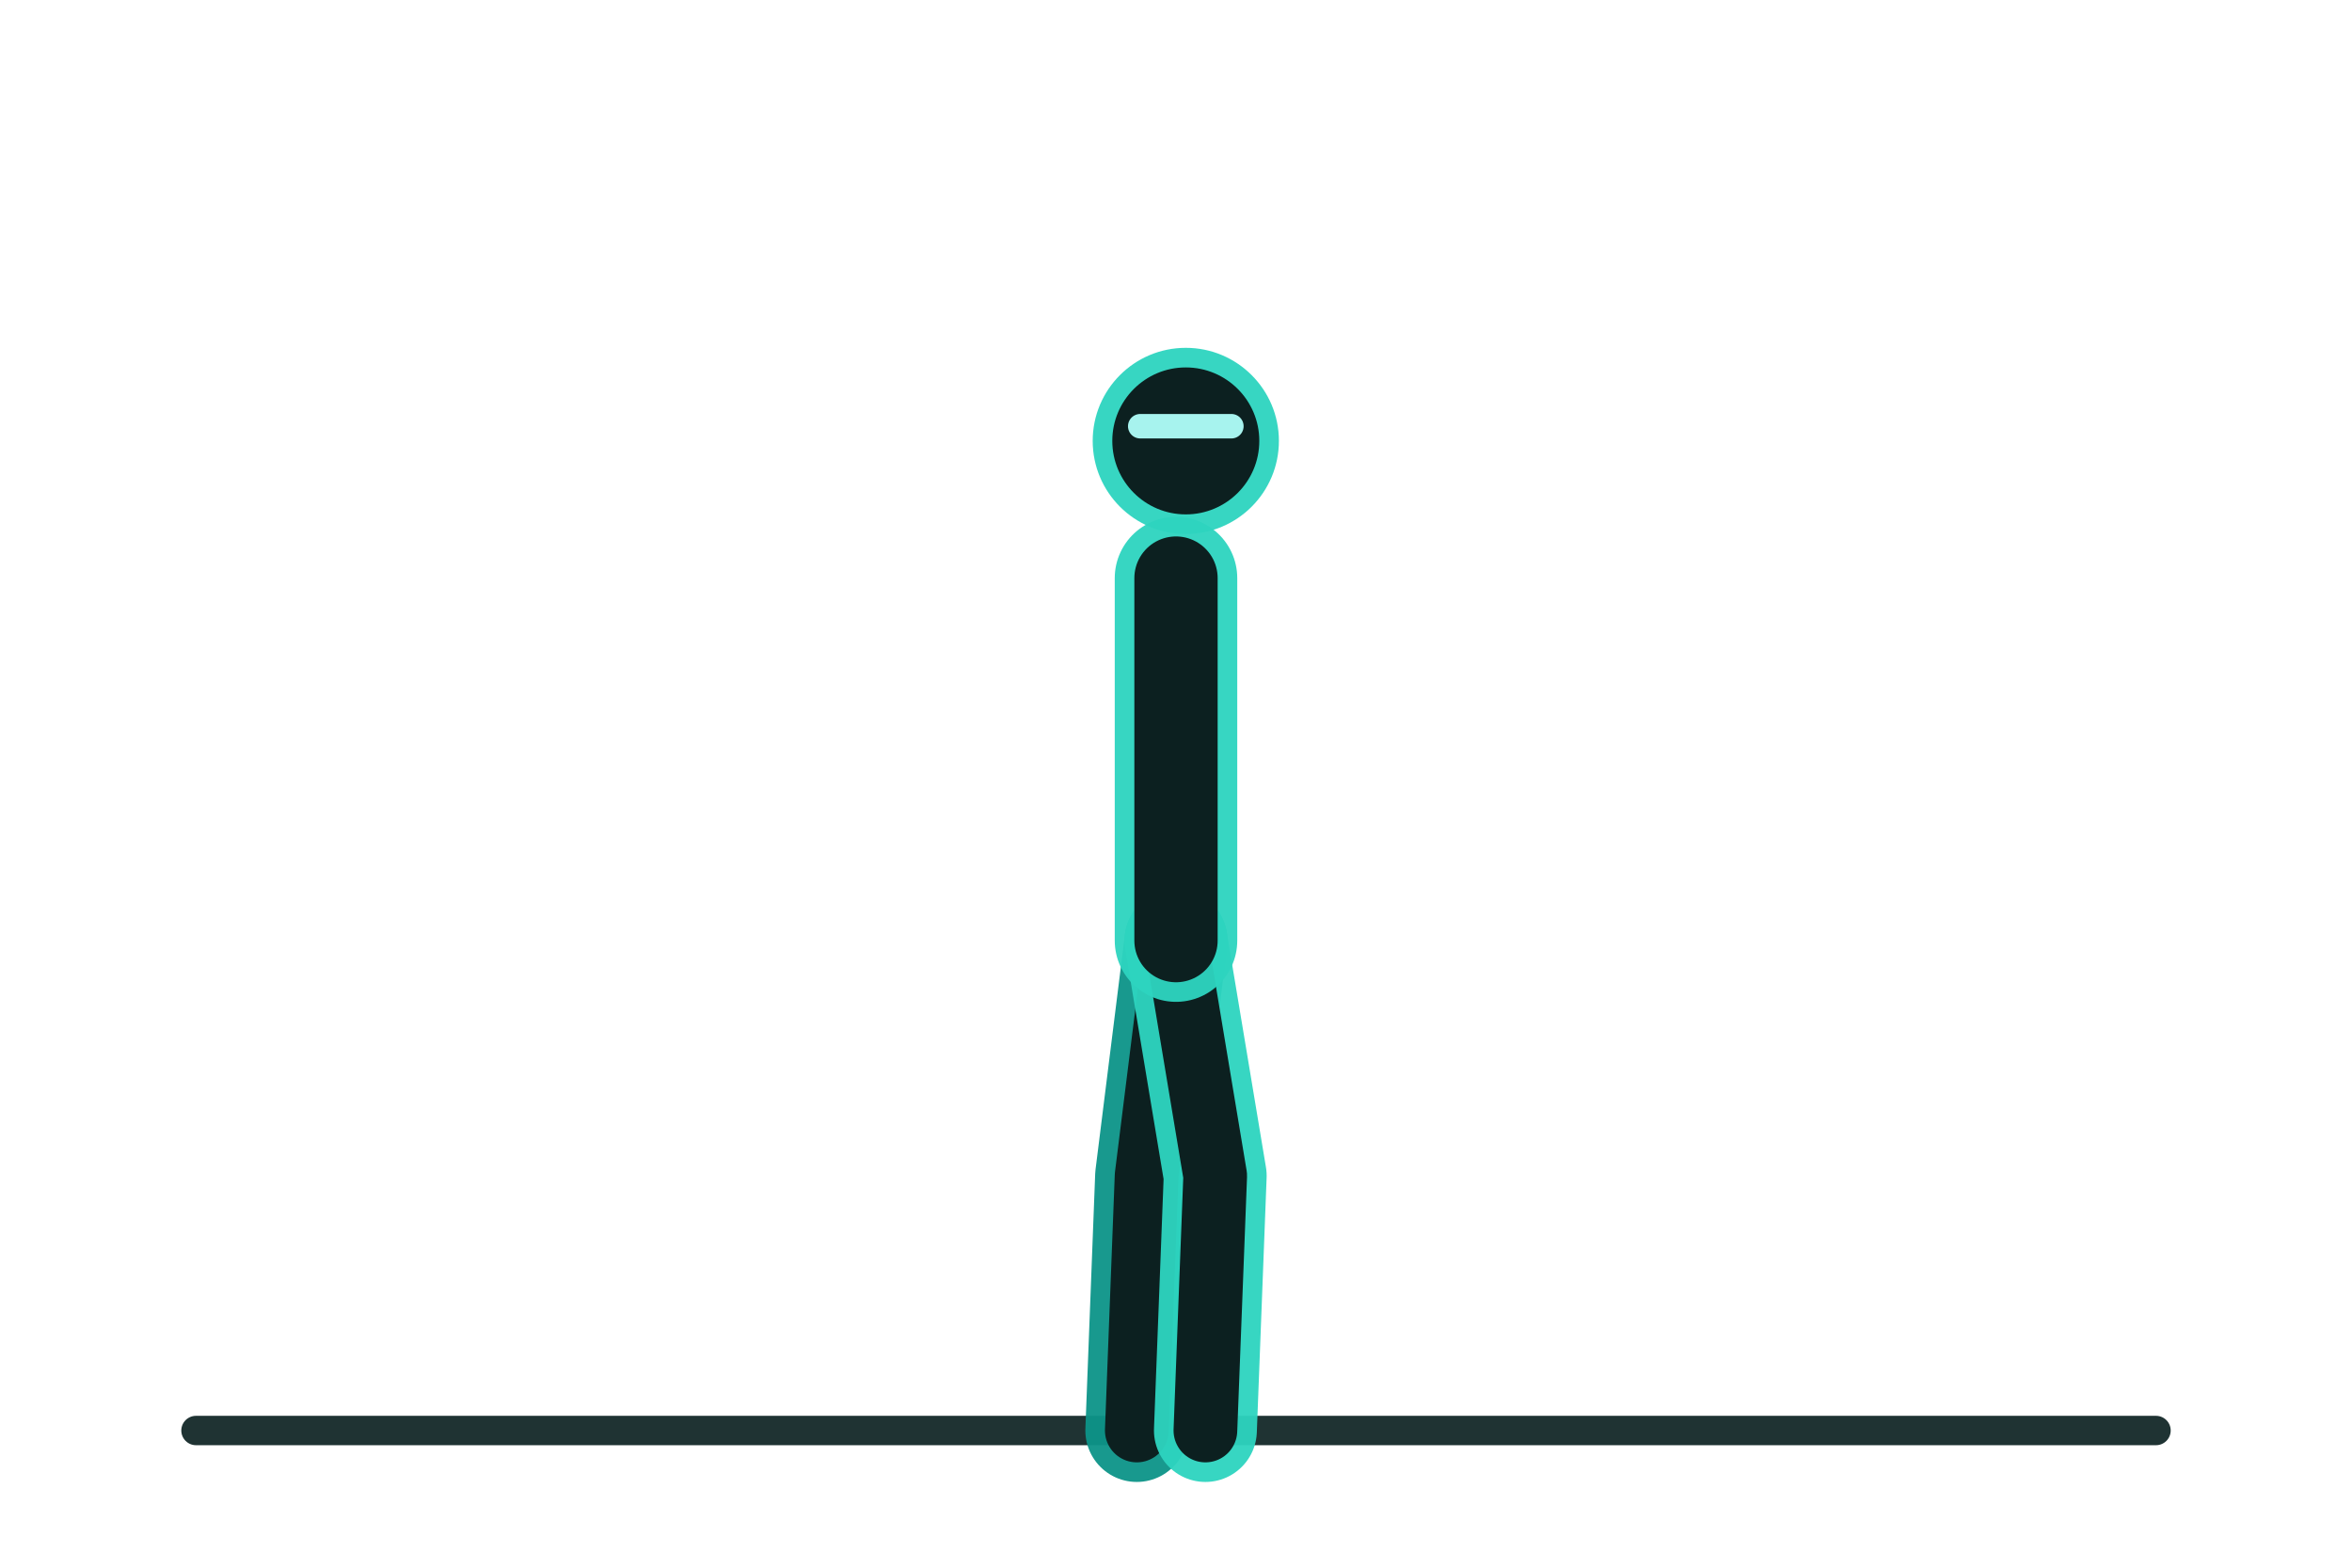
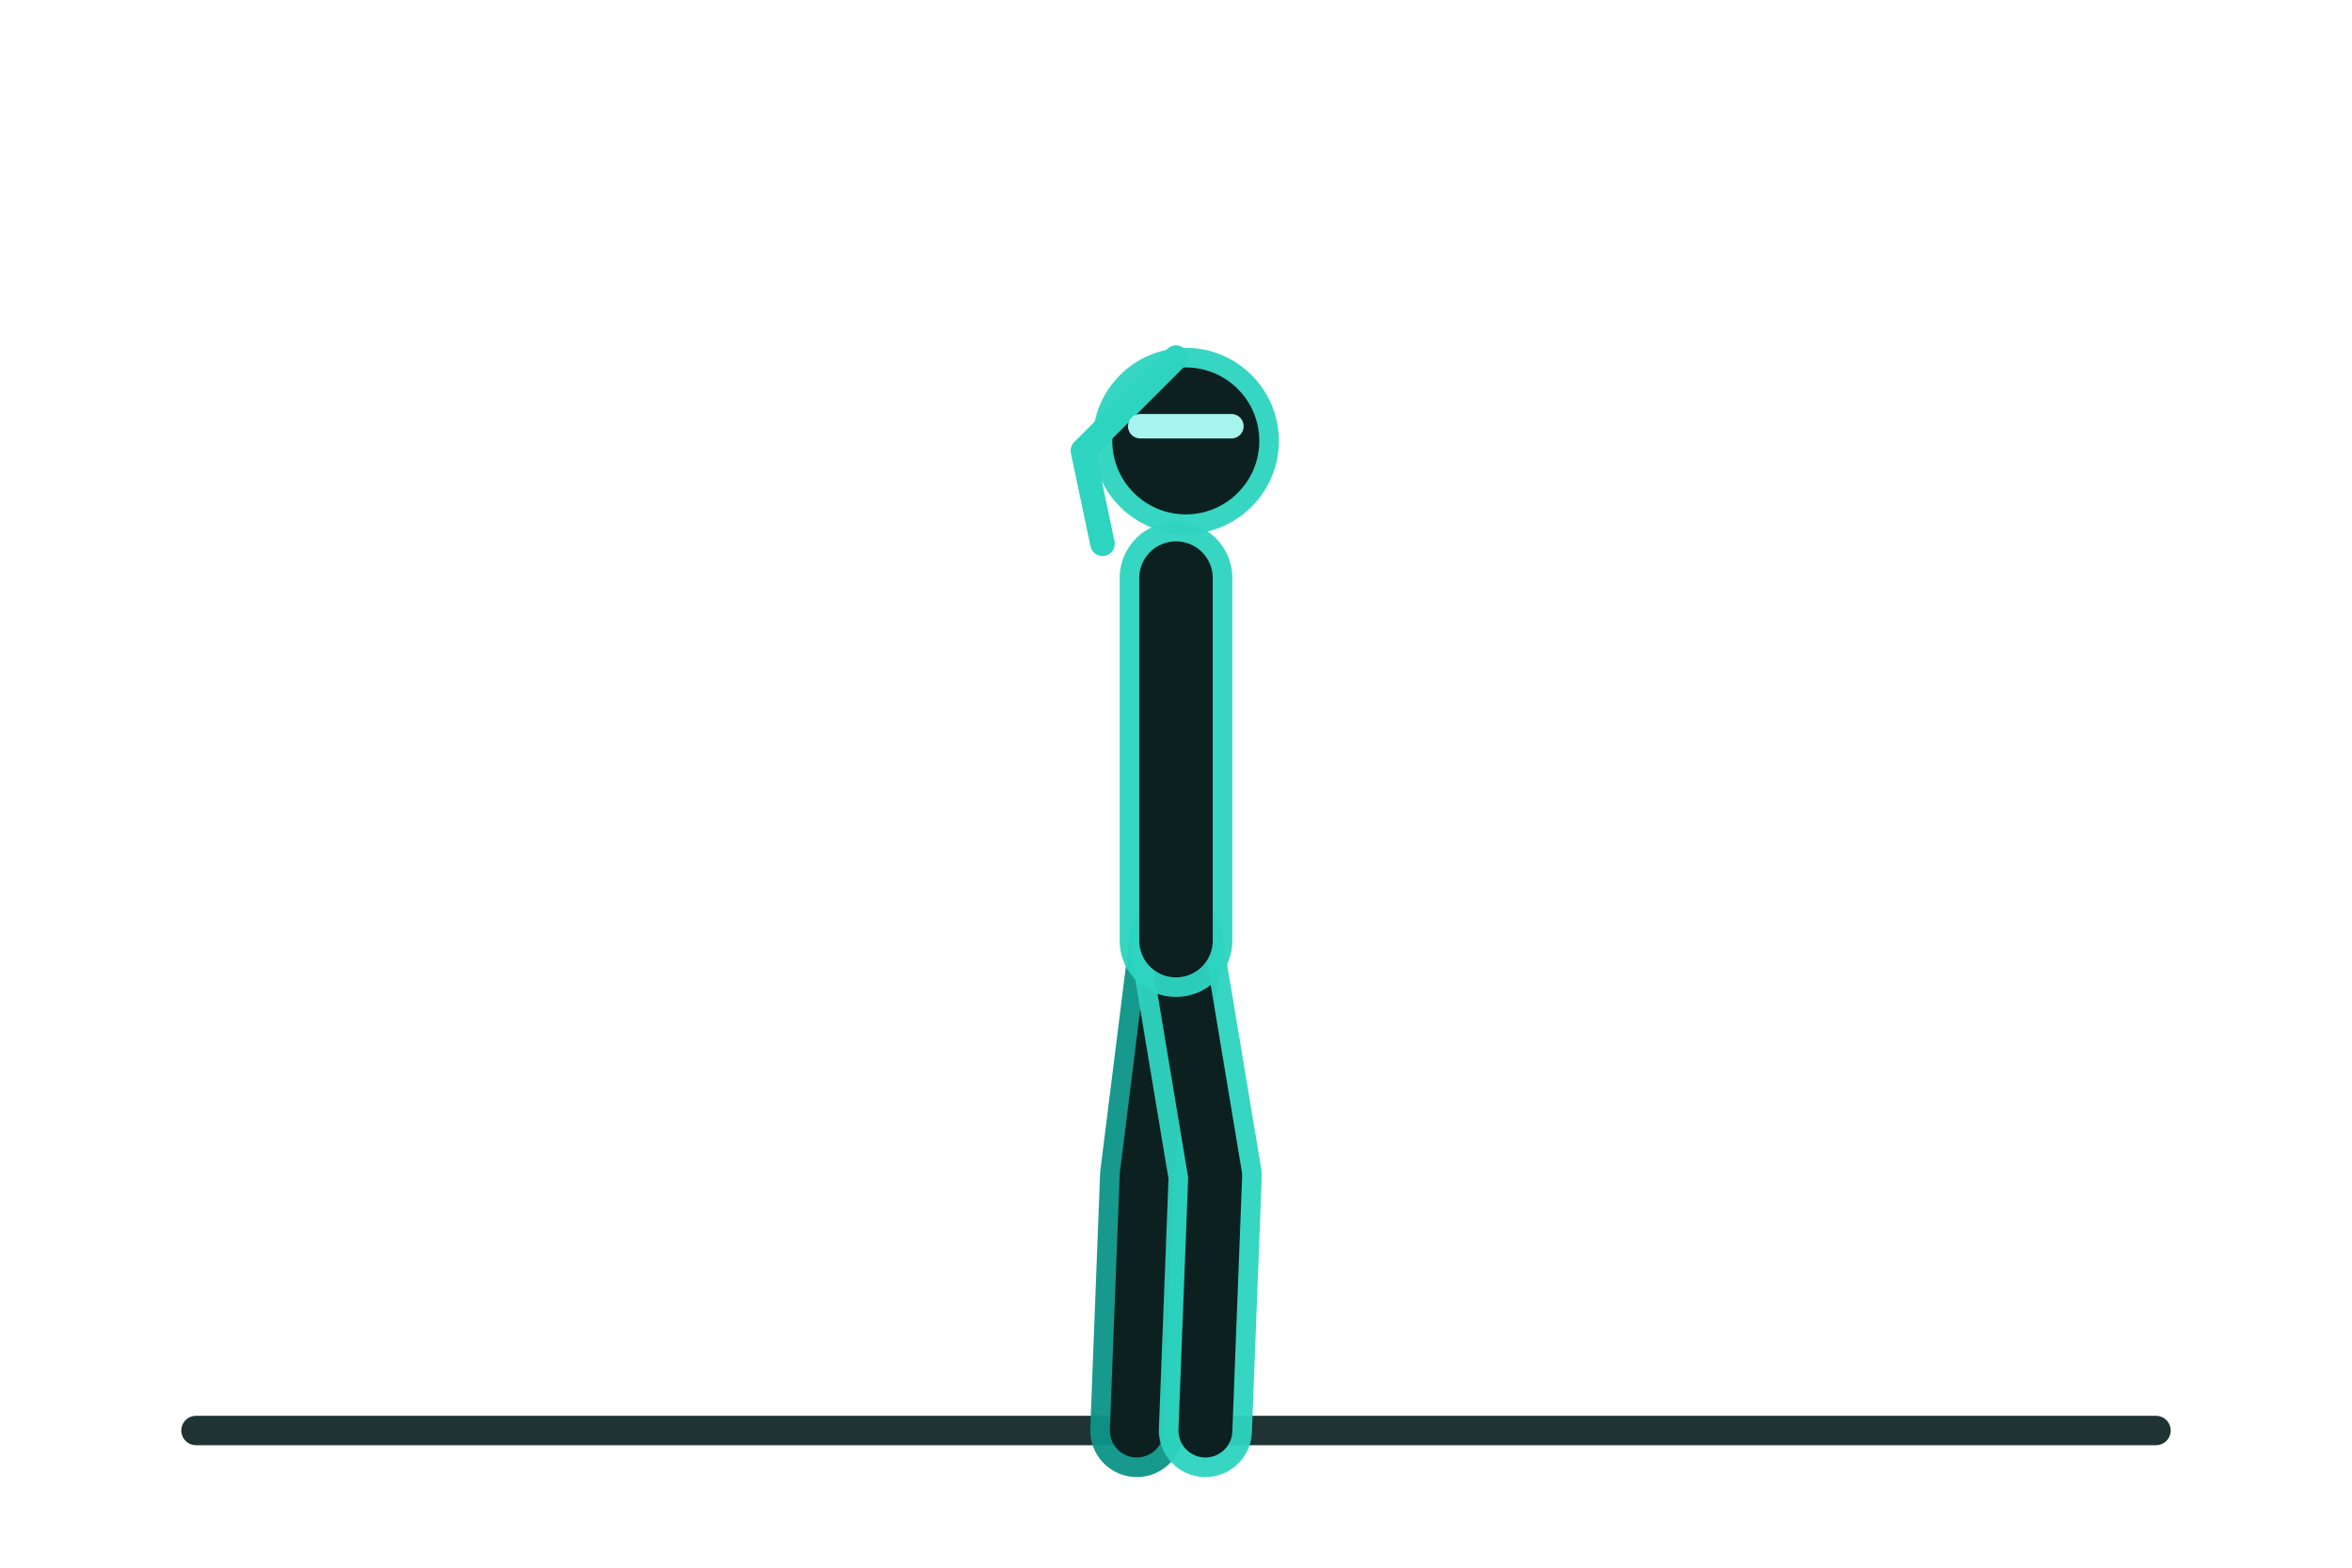
<svg xmlns="http://www.w3.org/2000/svg" viewBox="0 0 480 320">
  <style>@keyframes k0{0%{opacity:1}11.111%{opacity:0}100%{opacity:0}}.f0{opacity:0;animation:k0 2.4s steps(1,end) infinite}@keyframes k1{0%{opacity:0}11.111%{opacity:1}16.667%{opacity:0}100%{opacity:0}}.f1{opacity:0;animation:k1 2.4s steps(1,end) infinite}@keyframes k2{0%{opacity:0}16.667%{opacity:1}22.222%{opacity:0}100%{opacity:0}}.f2{opacity:0;animation:k2 2.4s steps(1,end) infinite}@keyframes k3{0%{opacity:0}22.222%{opacity:1}27.778%{opacity:0}100%{opacity:0}}.f3{opacity:0;animation:k3 2.4s steps(1,end) infinite}@keyframes k4{0%{opacity:0}27.778%{opacity:1}33.333%{opacity:0}100%{opacity:0}}.f4{opacity:0;animation:k4 2.4s steps(1,end) infinite}@keyframes k5{0%{opacity:0}33.333%{opacity:1}38.889%{opacity:0}100%{opacity:0}}.f5{opacity:0;animation:k5 2.4s steps(1,end) infinite}@keyframes k6{0%{opacity:0}38.889%{opacity:1}44.444%{opacity:0}100%{opacity:0}}.f6{opacity:0;animation:k6 2.4s steps(1,end) infinite}@keyframes k7{0%{opacity:0}44.444%{opacity:1}50.000%{opacity:0}100%{opacity:0}}.f7{opacity:0;animation:k7 2.4s steps(1,end) infinite}@keyframes k8{0%{opacity:0}50.000%{opacity:1}61.111%{opacity:0}100%{opacity:0}}.f8{opacity:0;animation:k8 2.4s steps(1,end) infinite}@keyframes k9{0%{opacity:0}61.111%{opacity:1}66.667%{opacity:0}100%{opacity:0}}.f9{opacity:0;animation:k9 2.4s steps(1,end) infinite}@keyframes k10{0%{opacity:0}66.667%{opacity:1}72.222%{opacity:0}100%{opacity:0}}.f10{opacity:0;animation:k10 2.4s steps(1,end) infinite}@keyframes k11{0%{opacity:0}72.222%{opacity:1}77.778%{opacity:0}100%{opacity:0}}.f11{opacity:0;animation:k11 2.4s steps(1,end) infinite}@keyframes k12{0%{opacity:0}77.778%{opacity:1}83.333%{opacity:0}100%{opacity:0}}.f12{opacity:0;animation:k12 2.4s steps(1,end) infinite}@keyframes k13{0%{opacity:0}83.333%{opacity:1}88.889%{opacity:0}100%{opacity:0}}.f13{opacity:0;animation:k13 2.4s steps(1,end) infinite}@keyframes k14{0%{opacity:0}88.889%{opacity:1}94.444%{opacity:0}100%{opacity:0}}.f14{opacity:0;animation:k14 2.4s steps(1,end) infinite}@keyframes k15{0%{opacity:0}94.444%{opacity:1}100%{opacity:1}}.f15{opacity:0;animation:k15 2.4s steps(1,end) infinite}</style>
  <path d="M40.0,292.0 L440.0,292.0" fill="none" stroke="#1f3333" stroke-width="6" stroke-linecap="round" stroke-linejoin="round" opacity="1.0" />
-   <path d="M240.0,192.0 L234.0,240.0 L232.0,292.0" fill="none" stroke="#0d9488" stroke-width="21" stroke-linecap="round" stroke-linejoin="round" opacity="0.95" />
-   <path d="M240.0,192.0 L234.0,240.0 L232.0,292.0" fill="none" stroke="#0c2020" stroke-width="13" stroke-linecap="round" stroke-linejoin="round" opacity="1.0" />
-   <path d="M240.0,192.0 L248.0,240.0 L246.0,292.0" fill="none" stroke="#2dd4bf" stroke-width="21" stroke-linecap="round" stroke-linejoin="round" opacity="0.95" />
-   <path d="M240.0,192.0 L248.0,240.0 L246.0,292.0" fill="none" stroke="#0c2020" stroke-width="13" stroke-linecap="round" stroke-linejoin="round" opacity="1.0" />
-   <path d="M240.0,118.0 L240.0,192.0" fill="none" stroke="#2dd4bf" stroke-width="25" stroke-linecap="round" stroke-linejoin="round" opacity="0.95" />
-   <path d="M240.0,118.0 L240.0,192.0" fill="none" stroke="#0c2020" stroke-width="17" stroke-linecap="round" stroke-linejoin="round" opacity="1.0" />
+   <path d="M240.0,192.0 L234.0,240.0 L232.0,292.0" fill="none" stroke="#0d9488" stroke-width="19" stroke-linecap="round" stroke-linejoin="round" opacity="0.95" />
+   <path d="M240.0,192.0 L234.0,240.0 L232.0,292.0" fill="none" stroke="#0c2020" stroke-width="11" stroke-linecap="round" stroke-linejoin="round" opacity="1.0" />
+   <path d="M240.0,192.0 L248.0,240.0 L246.0,292.0" fill="none" stroke="#2dd4bf" stroke-width="19" stroke-linecap="round" stroke-linejoin="round" opacity="0.95" />
+   <path d="M240.0,192.0 L248.0,240.0 L246.0,292.0" fill="none" stroke="#0c2020" stroke-width="11" stroke-linecap="round" stroke-linejoin="round" opacity="1.0" />
+   <path d="M240.0,118.0 L240.0,192.0" fill="none" stroke="#2dd4bf" stroke-width="23" stroke-linecap="round" stroke-linejoin="round" opacity="0.95" />
+   <path d="M240.0,118.0 L240.0,192.0" fill="none" stroke="#0c2020" stroke-width="15" stroke-linecap="round" stroke-linejoin="round" opacity="1.0" />
  <circle cx="242.0" cy="90.0" r="19.0" fill="#2dd4bf" stroke="none" stroke-width="0" opacity="0.95" />
  <circle cx="242.0" cy="90.0" r="15.0" fill="#0c2020" stroke="none" stroke-width="6.3" opacity="1.0" />
+   <path d="M240.0,73.0 L221.0,92.0 L225.0,111.0" fill="none" stroke="#2dd4bf" stroke-width="5" stroke-linecap="round" stroke-linejoin="round" opacity="1.0" />
  <path d="M232.7,87.0 L251.3,87.0" fill="none" stroke="#a7f3ee" stroke-width="5" stroke-linecap="round" stroke-linejoin="round" opacity="1.0" />
  <g class="f0">
-     <path d="M240.0,118.0 L243.3,122.1 L246.6,126.3 L249.9,130.4 L253.2,134.5 L256.5,138.6 L259.8,142.8 L263.1,146.9 L262.4,144.5 L260.3,139.7 L258.1,134.8 L256.0,130.0" fill="none" stroke="#f43f5e" stroke-width="21" stroke-linecap="round" stroke-linejoin="round" opacity="0.95" />
-     <path d="M240.0,118.0 L243.3,122.1 L246.6,126.3 L249.9,130.4 L253.2,134.5 L256.5,138.6 L259.8,142.8 L263.1,146.9 L262.4,144.5 L260.3,139.7 L258.1,134.8 L256.0,130.0" fill="none" stroke="#0c2020" stroke-width="13" stroke-linecap="round" stroke-linejoin="round" opacity="1.0" />
+     <path d="M240.0,118.0 L243.3,122.1 L246.6,126.3 L249.9,130.4 L253.2,134.5 L256.5,138.6 L259.8,142.8 L263.1,146.9 L262.4,144.5 L260.3,139.7 L258.1,134.8 L256.0,130.0" fill="none" stroke="#f43f5e" stroke-width="19" stroke-linecap="round" stroke-linejoin="round" opacity="0.95" />
+     <path d="M240.0,118.0 L243.3,122.1 L246.6,126.3 L249.9,130.4 L253.2,134.5 L256.5,138.6 L259.8,142.8 L263.1,146.9 L262.4,144.5 L260.3,139.7 L258.1,134.8 L256.0,130.0" fill="none" stroke="#0c2020" stroke-width="11" stroke-linecap="round" stroke-linejoin="round" opacity="1.0" />
    <path d="M250.0,132.0 L251.1,132.0 L252.2,132.0 L253.3,132.0 L254.4,132.0 L255.5,132.0 L256.5,132.0 L257.6,132.0 L258.7,132.0 L259.8,132.0 L260.9,132.0 L262.0,132.0" fill="none" stroke="#fbbf24" stroke-width="5" stroke-linecap="round" stroke-linejoin="round" opacity="1.0" />
    <circle cx="256.0" cy="143.0" r="9.0" fill="#fbbf24" stroke="none" stroke-width="6.3" opacity="1.0" />
  </g>
  <g class="f1">
-     <path d="M240.0,118.0 L243.3,121.7 L246.6,125.3 L249.9,129.0 L253.2,132.7 L256.4,136.4 L259.7,140.0 L262.9,143.7 L262.3,141.1 L260.2,136.2 L258.2,131.2 L256.2,126.3" fill="none" stroke="#f43f5e" stroke-width="21" stroke-linecap="round" stroke-linejoin="round" opacity="0.95" />
-     <path d="M240.0,118.0 L243.3,121.7 L246.6,125.3 L249.9,129.0 L253.2,132.7 L256.4,136.4 L259.7,140.0 L262.9,143.7 L262.3,141.1 L260.2,136.2 L258.2,131.2 L256.2,126.3" fill="none" stroke="#0c2020" stroke-width="13" stroke-linecap="round" stroke-linejoin="round" opacity="1.0" />
+     <path d="M240.0,118.0 L243.3,121.7 L246.6,125.3 L249.9,129.0 L253.2,132.7 L256.4,136.4 L259.7,140.0 L262.9,143.7 L262.3,141.1 L260.2,136.2 L258.2,131.2 L256.2,126.3" fill="none" stroke="#f43f5e" stroke-width="19" stroke-linecap="round" stroke-linejoin="round" opacity="0.95" />
+     <path d="M240.0,118.0 L243.3,121.7 L246.6,125.3 L249.9,129.0 L253.2,132.7 L256.4,136.4 L259.7,140.0 L262.9,143.7 L262.3,141.1 L260.2,136.2 L258.2,131.2 L256.2,126.3" fill="none" stroke="#0c2020" stroke-width="11" stroke-linecap="round" stroke-linejoin="round" opacity="1.0" />
    <path d="M250.2,128.3 L251.3,128.3 L252.4,128.3 L253.4,128.3 L254.5,128.3 L255.6,128.3 L256.7,128.3 L257.8,128.3 L258.9,128.3 L260.0,128.3 L261.1,128.3 L262.2,128.3" fill="none" stroke="#fbbf24" stroke-width="5" stroke-linecap="round" stroke-linejoin="round" opacity="1.0" />
    <circle cx="256.2" cy="139.3" r="9.0" fill="#fbbf24" stroke="none" stroke-width="6.3" opacity="1.0" />
  </g>
  <g class="f2">
-     <path d="M240.0,118.0 L243.3,120.5 L246.5,123.0 L249.8,125.4 L253.0,127.9 L256.3,130.4 L259.5,132.9 L262.4,135.2 L261.9,132.1 L260.1,126.9 L258.4,121.7 L256.6,116.6" fill="none" stroke="#f43f5e" stroke-width="21" stroke-linecap="round" stroke-linejoin="round" opacity="0.95" />
-     <path d="M240.0,118.0 L243.3,120.5 L246.5,123.0 L249.8,125.4 L253.0,127.9 L256.3,130.4 L259.5,132.9 L262.4,135.2 L261.9,132.1 L260.1,126.9 L258.4,121.7 L256.6,116.6" fill="none" stroke="#0c2020" stroke-width="13" stroke-linecap="round" stroke-linejoin="round" opacity="1.0" />
+     <path d="M240.0,118.0 L243.3,120.5 L246.5,123.0 L249.8,125.4 L253.0,127.9 L256.3,130.4 L259.5,132.9 L262.4,135.2 L261.9,132.1 L260.1,126.9 L258.4,121.7 L256.6,116.6" fill="none" stroke="#f43f5e" stroke-width="19" stroke-linecap="round" stroke-linejoin="round" opacity="0.95" />
+     <path d="M240.0,118.0 L243.3,120.5 L246.5,123.0 L249.8,125.4 L253.0,127.9 L256.3,130.4 L259.5,132.9 L262.4,135.2 L261.9,132.1 L260.1,126.9 L258.4,121.7 L256.6,116.6" fill="none" stroke="#0c2020" stroke-width="11" stroke-linecap="round" stroke-linejoin="round" opacity="1.0" />
    <path d="M250.6,118.6 L251.7,118.6 L252.8,118.6 L253.9,118.6 L255.0,118.6 L256.1,118.6 L257.2,118.6 L258.3,118.6 L259.4,118.6 L260.4,118.6 L261.5,118.6 L262.6,118.6" fill="none" stroke="#fbbf24" stroke-width="5" stroke-linecap="round" stroke-linejoin="round" opacity="1.0" />
    <circle cx="256.6" cy="129.6" r="9.0" fill="#fbbf24" stroke="none" stroke-width="6.3" opacity="1.0" />
  </g>
  <g class="f3">
-     <path d="M240.0,118.0 L243.2,118.8 L246.4,119.6 L249.7,120.4 L252.9,121.2 L256.1,121.9 L259.2,122.7 L261.6,123.3 L261.3,119.4 L260.0,113.9 L258.6,108.3 L257.3,102.8" fill="none" stroke="#f43f5e" stroke-width="21" stroke-linecap="round" stroke-linejoin="round" opacity="0.95" />
-     <path d="M240.0,118.0 L243.2,118.8 L246.4,119.6 L249.7,120.4 L252.9,121.2 L256.1,121.9 L259.2,122.7 L261.6,123.3 L261.3,119.4 L260.0,113.9 L258.6,108.3 L257.3,102.8" fill="none" stroke="#0c2020" stroke-width="13" stroke-linecap="round" stroke-linejoin="round" opacity="1.0" />
+     <path d="M240.0,118.0 L243.2,118.8 L246.4,119.6 L249.7,120.4 L252.9,121.2 L256.1,121.9 L259.2,122.7 L261.6,123.3 L261.3,119.4 L260.0,113.9 L258.6,108.3 L257.3,102.8" fill="none" stroke="#f43f5e" stroke-width="19" stroke-linecap="round" stroke-linejoin="round" opacity="0.95" />
+     <path d="M240.0,118.0 L243.2,118.8 L246.4,119.6 L249.7,120.4 L252.9,121.2 L256.1,121.9 L259.2,122.7 L261.6,123.3 L261.3,119.4 L260.0,113.9 L258.6,108.3 L257.3,102.8" fill="none" stroke="#0c2020" stroke-width="11" stroke-linecap="round" stroke-linejoin="round" opacity="1.0" />
    <path d="M251.3,104.8 L252.4,104.8 L253.4,104.8 L254.5,104.8 L255.6,104.8 L256.7,104.8 L257.8,104.8 L258.9,104.8 L260.0,104.8 L261.1,104.8 L262.2,104.8 L263.3,104.8" fill="none" stroke="#fbbf24" stroke-width="5" stroke-linecap="round" stroke-linejoin="round" opacity="1.0" />
    <circle cx="257.3" cy="115.8" r="9.0" fill="#fbbf24" stroke="none" stroke-width="6.3" opacity="1.0" />
  </g>
  <g class="f4">
-     <path d="M240.0,118.0 L243.2,116.9 L246.3,115.7 L249.5,114.6 L252.7,113.4 L255.8,112.3 L258.9,111.1 L260.8,109.6 L260.6,104.9 L259.8,98.9 L258.9,93.0 L258.0,87.0" fill="none" stroke="#f43f5e" stroke-width="21" stroke-linecap="round" stroke-linejoin="round" opacity="0.95" />
-     <path d="M240.0,118.0 L243.2,116.9 L246.3,115.7 L249.5,114.6 L252.7,113.4 L255.8,112.3 L258.9,111.1 L260.8,109.6 L260.6,104.9 L259.8,98.9 L258.9,93.0 L258.0,87.0" fill="none" stroke="#0c2020" stroke-width="13" stroke-linecap="round" stroke-linejoin="round" opacity="1.0" />
+     <path d="M240.0,118.0 L243.2,116.9 L246.3,115.7 L249.5,114.6 L252.7,113.4 L255.8,112.3 L258.9,111.1 L260.8,109.6 L260.6,104.9 L259.8,98.9 L258.9,93.0 L258.0,87.0" fill="none" stroke="#f43f5e" stroke-width="19" stroke-linecap="round" stroke-linejoin="round" opacity="0.95" />
+     <path d="M240.0,118.0 L243.2,116.9 L246.3,115.7 L249.5,114.6 L252.7,113.4 L255.8,112.3 L258.9,111.1 L260.8,109.6 L260.6,104.9 L259.8,98.9 L258.9,93.0 L258.0,87.0" fill="none" stroke="#0c2020" stroke-width="11" stroke-linecap="round" stroke-linejoin="round" opacity="1.0" />
    <path d="M252.0,89.0 L253.1,89.0 L254.2,89.0 L255.3,89.0 L256.4,89.0 L257.5,89.0 L258.5,89.0 L259.6,89.0 L260.7,89.0 L261.8,89.0 L262.9,89.0 L264.0,89.0" fill="none" stroke="#fbbf24" stroke-width="5" stroke-linecap="round" stroke-linejoin="round" opacity="1.0" />
    <circle cx="258.0" cy="100.0" r="9.0" fill="#fbbf24" stroke="none" stroke-width="6.3" opacity="1.0" />
  </g>
  <g class="f5">
-     <path d="M240.0,118.0 L243.1,114.9 L246.2,111.8 L249.4,108.8 L252.5,105.7 L255.6,102.6 L258.6,99.5 L259.9,95.9 L260.0,90.3 L259.6,84.0 L259.1,77.6 L258.7,71.2" fill="none" stroke="#f43f5e" stroke-width="21" stroke-linecap="round" stroke-linejoin="round" opacity="0.95" />
-     <path d="M240.0,118.0 L243.1,114.9 L246.2,111.8 L249.4,108.8 L252.5,105.7 L255.6,102.6 L258.6,99.5 L259.9,95.9 L260.0,90.3 L259.6,84.0 L259.1,77.6 L258.7,71.2" fill="none" stroke="#0c2020" stroke-width="13" stroke-linecap="round" stroke-linejoin="round" opacity="1.0" />
+     <path d="M240.0,118.0 L243.1,114.9 L246.2,111.8 L249.4,108.8 L252.5,105.7 L255.6,102.6 L258.6,99.5 L259.9,95.9 L260.0,90.3 L259.6,84.0 L259.1,77.6 L258.7,71.2" fill="none" stroke="#f43f5e" stroke-width="19" stroke-linecap="round" stroke-linejoin="round" opacity="0.95" />
+     <path d="M240.0,118.0 L243.1,114.9 L246.2,111.8 L249.4,108.8 L252.5,105.7 L255.6,102.6 L258.6,99.5 L259.9,95.9 L260.0,90.3 L259.6,84.0 L259.1,77.6 L258.7,71.2" fill="none" stroke="#0c2020" stroke-width="11" stroke-linecap="round" stroke-linejoin="round" opacity="1.0" />
    <path d="M252.7,73.2 L253.8,73.2 L254.9,73.2 L256.0,73.2 L257.1,73.2 L258.2,73.2 L259.3,73.2 L260.4,73.2 L261.5,73.2 L262.6,73.2 L263.6,73.2 L264.7,73.2" fill="none" stroke="#fbbf24" stroke-width="5" stroke-linecap="round" stroke-linejoin="round" opacity="1.0" />
    <circle cx="258.7" cy="84.2" r="9.0" fill="#fbbf24" stroke="none" stroke-width="6.3" opacity="1.0" />
  </g>
  <g class="f6">
-     <path d="M240.0,118.0 L243.1,113.2 L246.2,108.5 L249.2,103.7 L252.3,98.9 L255.4,94.2 L258.3,89.3 L259.2,84.0 L259.4,77.6 L259.4,70.9 L259.4,64.2 L259.4,57.4" fill="none" stroke="#f43f5e" stroke-width="21" stroke-linecap="round" stroke-linejoin="round" opacity="0.95" />
-     <path d="M240.0,118.0 L243.1,113.2 L246.2,108.5 L249.2,103.7 L252.3,98.9 L255.4,94.2 L258.3,89.3 L259.2,84.0 L259.4,77.6 L259.4,70.9 L259.4,64.2 L259.4,57.4" fill="none" stroke="#0c2020" stroke-width="13" stroke-linecap="round" stroke-linejoin="round" opacity="1.0" />
+     <path d="M240.0,118.0 L243.1,113.2 L246.2,108.5 L249.2,103.7 L252.3,98.9 L255.4,94.2 L258.3,89.3 L259.2,84.0 L259.4,77.6 L259.4,70.9 L259.4,64.2 L259.4,57.4" fill="none" stroke="#f43f5e" stroke-width="19" stroke-linecap="round" stroke-linejoin="round" opacity="0.95" />
+     <path d="M240.0,118.0 L243.1,113.2 L246.2,108.5 L249.2,103.7 L252.3,98.9 L255.4,94.2 L258.3,89.3 L259.2,84.0 L259.4,77.6 L259.4,70.9 L259.4,64.2 L259.4,57.4" fill="none" stroke="#0c2020" stroke-width="11" stroke-linecap="round" stroke-linejoin="round" opacity="1.0" />
    <path d="M253.4,59.4 L254.5,59.4 L255.6,59.4 L256.6,59.4 L257.7,59.4 L258.8,59.4 L259.9,59.4 L261.0,59.4 L262.1,59.4 L263.2,59.4 L264.3,59.4 L265.4,59.4" fill="none" stroke="#fbbf24" stroke-width="5" stroke-linecap="round" stroke-linejoin="round" opacity="1.0" />
    <circle cx="259.4" cy="70.4" r="9.0" fill="#fbbf24" stroke="none" stroke-width="6.3" opacity="1.0" />
  </g>
  <g class="f7">
-     <path d="M240.0,118.0 L243.1,112.0 L246.1,106.1 L249.2,100.1 L252.2,94.1 L255.3,88.2 L258.1,82.2 L258.6,75.6 L259.0,68.7 L259.3,61.7 L259.5,54.7 L259.8,47.7" fill="none" stroke="#f43f5e" stroke-width="21" stroke-linecap="round" stroke-linejoin="round" opacity="0.95" />
-     <path d="M240.0,118.0 L243.1,112.0 L246.1,106.1 L249.2,100.1 L252.2,94.1 L255.3,88.2 L258.1,82.2 L258.6,75.6 L259.0,68.7 L259.3,61.7 L259.5,54.7 L259.8,47.7" fill="none" stroke="#0c2020" stroke-width="13" stroke-linecap="round" stroke-linejoin="round" opacity="1.0" />
+     <path d="M240.0,118.0 L243.1,112.0 L246.1,106.1 L249.2,100.1 L252.2,94.1 L255.3,88.2 L258.1,82.2 L258.6,75.6 L259.0,68.7 L259.3,61.7 L259.5,54.7 L259.8,47.7" fill="none" stroke="#f43f5e" stroke-width="19" stroke-linecap="round" stroke-linejoin="round" opacity="0.95" />
+     <path d="M240.0,118.0 L243.1,112.0 L246.1,106.1 L249.2,100.1 L252.2,94.1 L255.3,88.2 L258.1,82.2 L258.6,75.6 L259.0,68.7 L259.3,61.7 L259.5,54.7 L259.8,47.7" fill="none" stroke="#0c2020" stroke-width="11" stroke-linecap="round" stroke-linejoin="round" opacity="1.0" />
    <path d="M253.8,49.7 L254.9,49.7 L256.0,49.7 L257.1,49.7 L258.2,49.7 L259.3,49.7 L260.4,49.7 L261.5,49.7 L262.6,49.7 L263.6,49.7 L264.7,49.7 L265.8,49.7" fill="none" stroke="#fbbf24" stroke-width="5" stroke-linecap="round" stroke-linejoin="round" opacity="1.0" />
    <circle cx="259.8" cy="60.7" r="9.0" fill="#fbbf24" stroke="none" stroke-width="6.3" opacity="1.0" />
  </g>
  <g class="f8">
-     <path d="M240.0,118.0 L243.0,111.6 L246.1,105.2 L249.1,98.7 L252.2,92.3 L255.2,85.9 L258.0,79.4 L258.4,72.4 L258.8,65.3 L259.2,58.2 L259.6,51.1 L260.0,44.0" fill="none" stroke="#f43f5e" stroke-width="21" stroke-linecap="round" stroke-linejoin="round" opacity="0.95" />
-     <path d="M240.0,118.0 L243.0,111.6 L246.1,105.2 L249.1,98.7 L252.2,92.3 L255.2,85.9 L258.0,79.4 L258.4,72.4 L258.8,65.3 L259.2,58.2 L259.6,51.1 L260.0,44.0" fill="none" stroke="#0c2020" stroke-width="13" stroke-linecap="round" stroke-linejoin="round" opacity="1.0" />
+     <path d="M240.0,118.0 L243.0,111.6 L246.1,105.2 L249.1,98.7 L252.2,92.3 L255.2,85.9 L258.0,79.4 L258.4,72.4 L258.8,65.3 L259.2,58.2 L259.6,51.1 L260.0,44.0" fill="none" stroke="#f43f5e" stroke-width="19" stroke-linecap="round" stroke-linejoin="round" opacity="0.95" />
+     <path d="M240.0,118.0 L243.0,111.6 L246.1,105.2 L249.1,98.7 L252.2,92.3 L255.2,85.9 L258.0,79.4 L258.4,72.4 L258.8,65.3 L259.2,58.2 L259.6,51.1 L260.0,44.0" fill="none" stroke="#0c2020" stroke-width="11" stroke-linecap="round" stroke-linejoin="round" opacity="1.0" />
    <path d="M254.0,46.0 L255.1,46.0 L256.2,46.0 L257.3,46.0 L258.4,46.0 L259.5,46.0 L260.5,46.0 L261.6,46.0 L262.7,46.0 L263.8,46.0 L264.9,46.0 L266.0,46.0" fill="none" stroke="#fbbf24" stroke-width="5" stroke-linecap="round" stroke-linejoin="round" opacity="1.0" />
    <circle cx="260.0" cy="57.0" r="9.0" fill="#fbbf24" stroke="none" stroke-width="6.3" opacity="1.0" />
  </g>
  <g class="f9">
-     <path d="M240.0,118.0 L243.1,112.0 L246.1,106.1 L249.2,100.1 L252.2,94.1 L255.3,88.2 L258.1,82.2 L258.6,75.6 L259.0,68.7 L259.3,61.7 L259.5,54.7 L259.8,47.7" fill="none" stroke="#f43f5e" stroke-width="21" stroke-linecap="round" stroke-linejoin="round" opacity="0.95" />
-     <path d="M240.0,118.0 L243.1,112.0 L246.1,106.1 L249.2,100.1 L252.2,94.1 L255.3,88.2 L258.1,82.2 L258.6,75.6 L259.0,68.7 L259.3,61.7 L259.5,54.7 L259.8,47.7" fill="none" stroke="#0c2020" stroke-width="13" stroke-linecap="round" stroke-linejoin="round" opacity="1.0" />
+     <path d="M240.0,118.0 L243.1,112.0 L246.1,106.1 L249.2,100.1 L252.2,94.1 L255.3,88.2 L258.1,82.2 L258.6,75.6 L259.0,68.7 L259.3,61.7 L259.5,54.7 L259.8,47.7" fill="none" stroke="#f43f5e" stroke-width="19" stroke-linecap="round" stroke-linejoin="round" opacity="0.95" />
+     <path d="M240.0,118.0 L243.1,112.0 L246.1,106.1 L249.2,100.1 L252.2,94.1 L255.3,88.2 L258.1,82.2 L258.6,75.6 L259.0,68.7 L259.3,61.7 L259.5,54.7 L259.8,47.7" fill="none" stroke="#0c2020" stroke-width="11" stroke-linecap="round" stroke-linejoin="round" opacity="1.0" />
    <path d="M253.8,49.7 L254.9,49.7 L256.0,49.7 L257.1,49.7 L258.2,49.7 L259.3,49.7 L260.4,49.7 L261.5,49.7 L262.6,49.7 L263.6,49.7 L264.7,49.7 L265.8,49.7" fill="none" stroke="#fbbf24" stroke-width="5" stroke-linecap="round" stroke-linejoin="round" opacity="1.0" />
    <circle cx="259.8" cy="60.7" r="9.0" fill="#fbbf24" stroke="none" stroke-width="6.3" opacity="1.0" />
  </g>
  <g class="f10">
-     <path d="M240.0,118.0 L243.1,113.2 L246.2,108.5 L249.2,103.7 L252.3,98.9 L255.4,94.2 L258.3,89.3 L259.2,84.0 L259.4,77.6 L259.4,70.9 L259.4,64.2 L259.4,57.4" fill="none" stroke="#f43f5e" stroke-width="21" stroke-linecap="round" stroke-linejoin="round" opacity="0.95" />
-     <path d="M240.0,118.0 L243.1,113.2 L246.2,108.5 L249.2,103.7 L252.3,98.9 L255.4,94.2 L258.3,89.3 L259.2,84.0 L259.4,77.6 L259.4,70.9 L259.4,64.2 L259.4,57.4" fill="none" stroke="#0c2020" stroke-width="13" stroke-linecap="round" stroke-linejoin="round" opacity="1.0" />
+     <path d="M240.0,118.0 L243.1,113.2 L246.2,108.5 L249.2,103.7 L252.3,98.9 L255.4,94.2 L258.3,89.3 L259.2,84.0 L259.4,77.6 L259.4,70.9 L259.4,64.2 L259.4,57.4" fill="none" stroke="#f43f5e" stroke-width="19" stroke-linecap="round" stroke-linejoin="round" opacity="0.95" />
+     <path d="M240.0,118.0 L243.1,113.2 L246.2,108.5 L249.2,103.7 L252.3,98.9 L255.4,94.2 L258.3,89.3 L259.2,84.0 L259.4,77.6 L259.4,70.9 L259.4,64.2 L259.4,57.4" fill="none" stroke="#0c2020" stroke-width="11" stroke-linecap="round" stroke-linejoin="round" opacity="1.0" />
    <path d="M253.4,59.4 L254.5,59.4 L255.6,59.4 L256.6,59.4 L257.7,59.4 L258.8,59.4 L259.9,59.4 L261.0,59.4 L262.1,59.4 L263.2,59.4 L264.3,59.4 L265.4,59.4" fill="none" stroke="#fbbf24" stroke-width="5" stroke-linecap="round" stroke-linejoin="round" opacity="1.0" />
    <circle cx="259.4" cy="70.4" r="9.0" fill="#fbbf24" stroke="none" stroke-width="6.3" opacity="1.0" />
  </g>
  <g class="f11">
-     <path d="M240.0,118.0 L243.1,114.9 L246.2,111.8 L249.4,108.8 L252.5,105.7 L255.6,102.6 L258.6,99.5 L259.9,95.9 L260.0,90.3 L259.6,84.0 L259.1,77.6 L258.7,71.2" fill="none" stroke="#f43f5e" stroke-width="21" stroke-linecap="round" stroke-linejoin="round" opacity="0.95" />
-     <path d="M240.0,118.0 L243.1,114.9 L246.2,111.8 L249.4,108.8 L252.5,105.7 L255.6,102.6 L258.6,99.5 L259.9,95.9 L260.0,90.3 L259.6,84.0 L259.1,77.6 L258.7,71.2" fill="none" stroke="#0c2020" stroke-width="13" stroke-linecap="round" stroke-linejoin="round" opacity="1.0" />
+     <path d="M240.0,118.0 L243.1,114.9 L246.2,111.8 L249.4,108.8 L252.5,105.7 L255.6,102.6 L258.6,99.5 L259.9,95.9 L260.0,90.3 L259.6,84.0 L259.1,77.6 L258.7,71.2" fill="none" stroke="#f43f5e" stroke-width="19" stroke-linecap="round" stroke-linejoin="round" opacity="0.95" />
+     <path d="M240.0,118.0 L243.1,114.9 L246.2,111.8 L249.4,108.8 L252.5,105.7 L255.6,102.6 L258.6,99.5 L259.9,95.9 L260.0,90.3 L259.6,84.0 L259.1,77.6 L258.7,71.2" fill="none" stroke="#0c2020" stroke-width="11" stroke-linecap="round" stroke-linejoin="round" opacity="1.0" />
    <path d="M252.7,73.2 L253.8,73.2 L254.9,73.2 L256.0,73.2 L257.1,73.2 L258.2,73.2 L259.3,73.2 L260.4,73.2 L261.5,73.2 L262.6,73.2 L263.6,73.2 L264.7,73.2" fill="none" stroke="#fbbf24" stroke-width="5" stroke-linecap="round" stroke-linejoin="round" opacity="1.0" />
    <circle cx="258.7" cy="84.2" r="9.0" fill="#fbbf24" stroke="none" stroke-width="6.3" opacity="1.0" />
  </g>
  <g class="f12">
-     <path d="M240.0,118.0 L243.2,116.9 L246.3,115.7 L249.5,114.6 L252.7,113.4 L255.8,112.3 L258.9,111.1 L260.8,109.6 L260.6,104.9 L259.8,98.9 L258.9,93.0 L258.0,87.0" fill="none" stroke="#f43f5e" stroke-width="21" stroke-linecap="round" stroke-linejoin="round" opacity="0.95" />
-     <path d="M240.0,118.0 L243.2,116.9 L246.3,115.7 L249.5,114.6 L252.7,113.4 L255.8,112.3 L258.9,111.1 L260.8,109.6 L260.6,104.9 L259.8,98.9 L258.9,93.0 L258.0,87.0" fill="none" stroke="#0c2020" stroke-width="13" stroke-linecap="round" stroke-linejoin="round" opacity="1.0" />
+     <path d="M240.0,118.0 L243.2,116.9 L246.3,115.7 L249.5,114.6 L252.7,113.4 L255.8,112.3 L258.9,111.1 L260.8,109.6 L260.6,104.9 L259.8,98.9 L258.9,93.0 L258.0,87.0" fill="none" stroke="#f43f5e" stroke-width="19" stroke-linecap="round" stroke-linejoin="round" opacity="0.95" />
+     <path d="M240.0,118.0 L243.2,116.9 L246.3,115.7 L249.5,114.6 L252.7,113.4 L255.8,112.3 L258.9,111.1 L260.8,109.6 L260.6,104.9 L259.8,98.9 L258.9,93.0 L258.0,87.0" fill="none" stroke="#0c2020" stroke-width="11" stroke-linecap="round" stroke-linejoin="round" opacity="1.0" />
    <path d="M252.0,89.0 L253.1,89.0 L254.2,89.0 L255.3,89.0 L256.4,89.0 L257.5,89.0 L258.5,89.0 L259.6,89.0 L260.7,89.0 L261.8,89.0 L262.9,89.0 L264.0,89.0" fill="none" stroke="#fbbf24" stroke-width="5" stroke-linecap="round" stroke-linejoin="round" opacity="1.0" />
    <circle cx="258.0" cy="100.0" r="9.0" fill="#fbbf24" stroke="none" stroke-width="6.3" opacity="1.0" />
  </g>
  <g class="f13">
-     <path d="M240.0,118.0 L243.2,118.8 L246.4,119.6 L249.7,120.4 L252.9,121.2 L256.1,121.9 L259.2,122.7 L261.6,123.3 L261.3,119.4 L260.0,113.9 L258.6,108.3 L257.3,102.8" fill="none" stroke="#f43f5e" stroke-width="21" stroke-linecap="round" stroke-linejoin="round" opacity="0.95" />
-     <path d="M240.0,118.0 L243.2,118.8 L246.4,119.6 L249.7,120.4 L252.9,121.2 L256.1,121.9 L259.2,122.7 L261.6,123.3 L261.3,119.4 L260.0,113.9 L258.6,108.3 L257.3,102.8" fill="none" stroke="#0c2020" stroke-width="13" stroke-linecap="round" stroke-linejoin="round" opacity="1.0" />
+     <path d="M240.0,118.0 L243.2,118.8 L246.4,119.6 L249.7,120.4 L252.9,121.2 L256.1,121.9 L259.2,122.7 L261.6,123.3 L261.3,119.4 L260.0,113.9 L258.6,108.3 L257.3,102.8" fill="none" stroke="#f43f5e" stroke-width="19" stroke-linecap="round" stroke-linejoin="round" opacity="0.95" />
+     <path d="M240.0,118.0 L243.2,118.8 L246.4,119.6 L249.7,120.4 L252.9,121.2 L256.1,121.9 L259.2,122.7 L261.6,123.3 L261.3,119.4 L260.0,113.9 L258.6,108.3 L257.3,102.8" fill="none" stroke="#0c2020" stroke-width="11" stroke-linecap="round" stroke-linejoin="round" opacity="1.0" />
    <path d="M251.3,104.8 L252.4,104.8 L253.4,104.8 L254.5,104.8 L255.6,104.8 L256.7,104.8 L257.8,104.8 L258.9,104.8 L260.0,104.8 L261.1,104.8 L262.2,104.8 L263.3,104.8" fill="none" stroke="#fbbf24" stroke-width="5" stroke-linecap="round" stroke-linejoin="round" opacity="1.0" />
    <circle cx="257.3" cy="115.8" r="9.0" fill="#fbbf24" stroke="none" stroke-width="6.3" opacity="1.0" />
  </g>
  <g class="f14">
-     <path d="M240.0,118.0 L243.3,120.5 L246.5,123.0 L249.8,125.4 L253.0,127.9 L256.3,130.4 L259.5,132.9 L262.4,135.2 L261.9,132.1 L260.1,126.9 L258.4,121.7 L256.6,116.6" fill="none" stroke="#f43f5e" stroke-width="21" stroke-linecap="round" stroke-linejoin="round" opacity="0.95" />
-     <path d="M240.0,118.0 L243.3,120.5 L246.5,123.0 L249.8,125.4 L253.0,127.9 L256.3,130.4 L259.5,132.9 L262.4,135.2 L261.9,132.1 L260.1,126.9 L258.4,121.7 L256.6,116.6" fill="none" stroke="#0c2020" stroke-width="13" stroke-linecap="round" stroke-linejoin="round" opacity="1.0" />
+     <path d="M240.0,118.0 L243.3,120.5 L246.5,123.0 L249.8,125.4 L253.0,127.9 L256.3,130.4 L259.5,132.9 L262.4,135.2 L261.9,132.1 L260.1,126.9 L258.4,121.7 L256.6,116.6" fill="none" stroke="#f43f5e" stroke-width="19" stroke-linecap="round" stroke-linejoin="round" opacity="0.95" />
+     <path d="M240.0,118.0 L243.3,120.5 L246.5,123.0 L249.8,125.4 L253.0,127.9 L256.3,130.4 L259.5,132.9 L262.4,135.2 L261.9,132.1 L260.1,126.9 L258.4,121.7 L256.6,116.6" fill="none" stroke="#0c2020" stroke-width="11" stroke-linecap="round" stroke-linejoin="round" opacity="1.0" />
    <path d="M250.6,118.6 L251.7,118.6 L252.8,118.6 L253.9,118.6 L255.0,118.6 L256.1,118.6 L257.2,118.6 L258.3,118.6 L259.4,118.6 L260.4,118.6 L261.5,118.6 L262.6,118.6" fill="none" stroke="#fbbf24" stroke-width="5" stroke-linecap="round" stroke-linejoin="round" opacity="1.0" />
    <circle cx="256.6" cy="129.6" r="9.0" fill="#fbbf24" stroke="none" stroke-width="6.3" opacity="1.0" />
  </g>
  <g class="f15">
-     <path d="M240.0,118.0 L243.3,121.7 L246.6,125.3 L249.9,129.0 L253.2,132.7 L256.4,136.4 L259.7,140.0 L262.9,143.7 L262.3,141.1 L260.2,136.2 L258.2,131.2 L256.2,126.3" fill="none" stroke="#f43f5e" stroke-width="21" stroke-linecap="round" stroke-linejoin="round" opacity="0.95" />
-     <path d="M240.0,118.0 L243.3,121.7 L246.6,125.3 L249.9,129.0 L253.2,132.7 L256.4,136.4 L259.7,140.0 L262.9,143.7 L262.3,141.1 L260.2,136.2 L258.2,131.2 L256.2,126.3" fill="none" stroke="#0c2020" stroke-width="13" stroke-linecap="round" stroke-linejoin="round" opacity="1.0" />
+     <path d="M240.0,118.0 L243.3,121.7 L246.6,125.3 L249.9,129.0 L253.2,132.7 L256.4,136.4 L259.7,140.0 L262.9,143.7 L262.3,141.1 L260.2,136.2 L258.2,131.2 L256.2,126.3" fill="none" stroke="#f43f5e" stroke-width="19" stroke-linecap="round" stroke-linejoin="round" opacity="0.95" />
+     <path d="M240.0,118.0 L243.3,121.7 L246.6,125.3 L249.9,129.0 L253.2,132.7 L256.4,136.4 L259.7,140.0 L262.9,143.7 L262.3,141.1 L260.2,136.2 L258.2,131.2 L256.2,126.3" fill="none" stroke="#0c2020" stroke-width="11" stroke-linecap="round" stroke-linejoin="round" opacity="1.0" />
    <path d="M250.2,128.3 L251.3,128.3 L252.4,128.3 L253.4,128.3 L254.5,128.3 L255.6,128.3 L256.7,128.3 L257.8,128.3 L258.9,128.3 L260.0,128.3 L261.1,128.3 L262.2,128.3" fill="none" stroke="#fbbf24" stroke-width="5" stroke-linecap="round" stroke-linejoin="round" opacity="1.0" />
    <circle cx="256.2" cy="139.3" r="9.0" fill="#fbbf24" stroke="none" stroke-width="6.3" opacity="1.0" />
  </g>
</svg>
